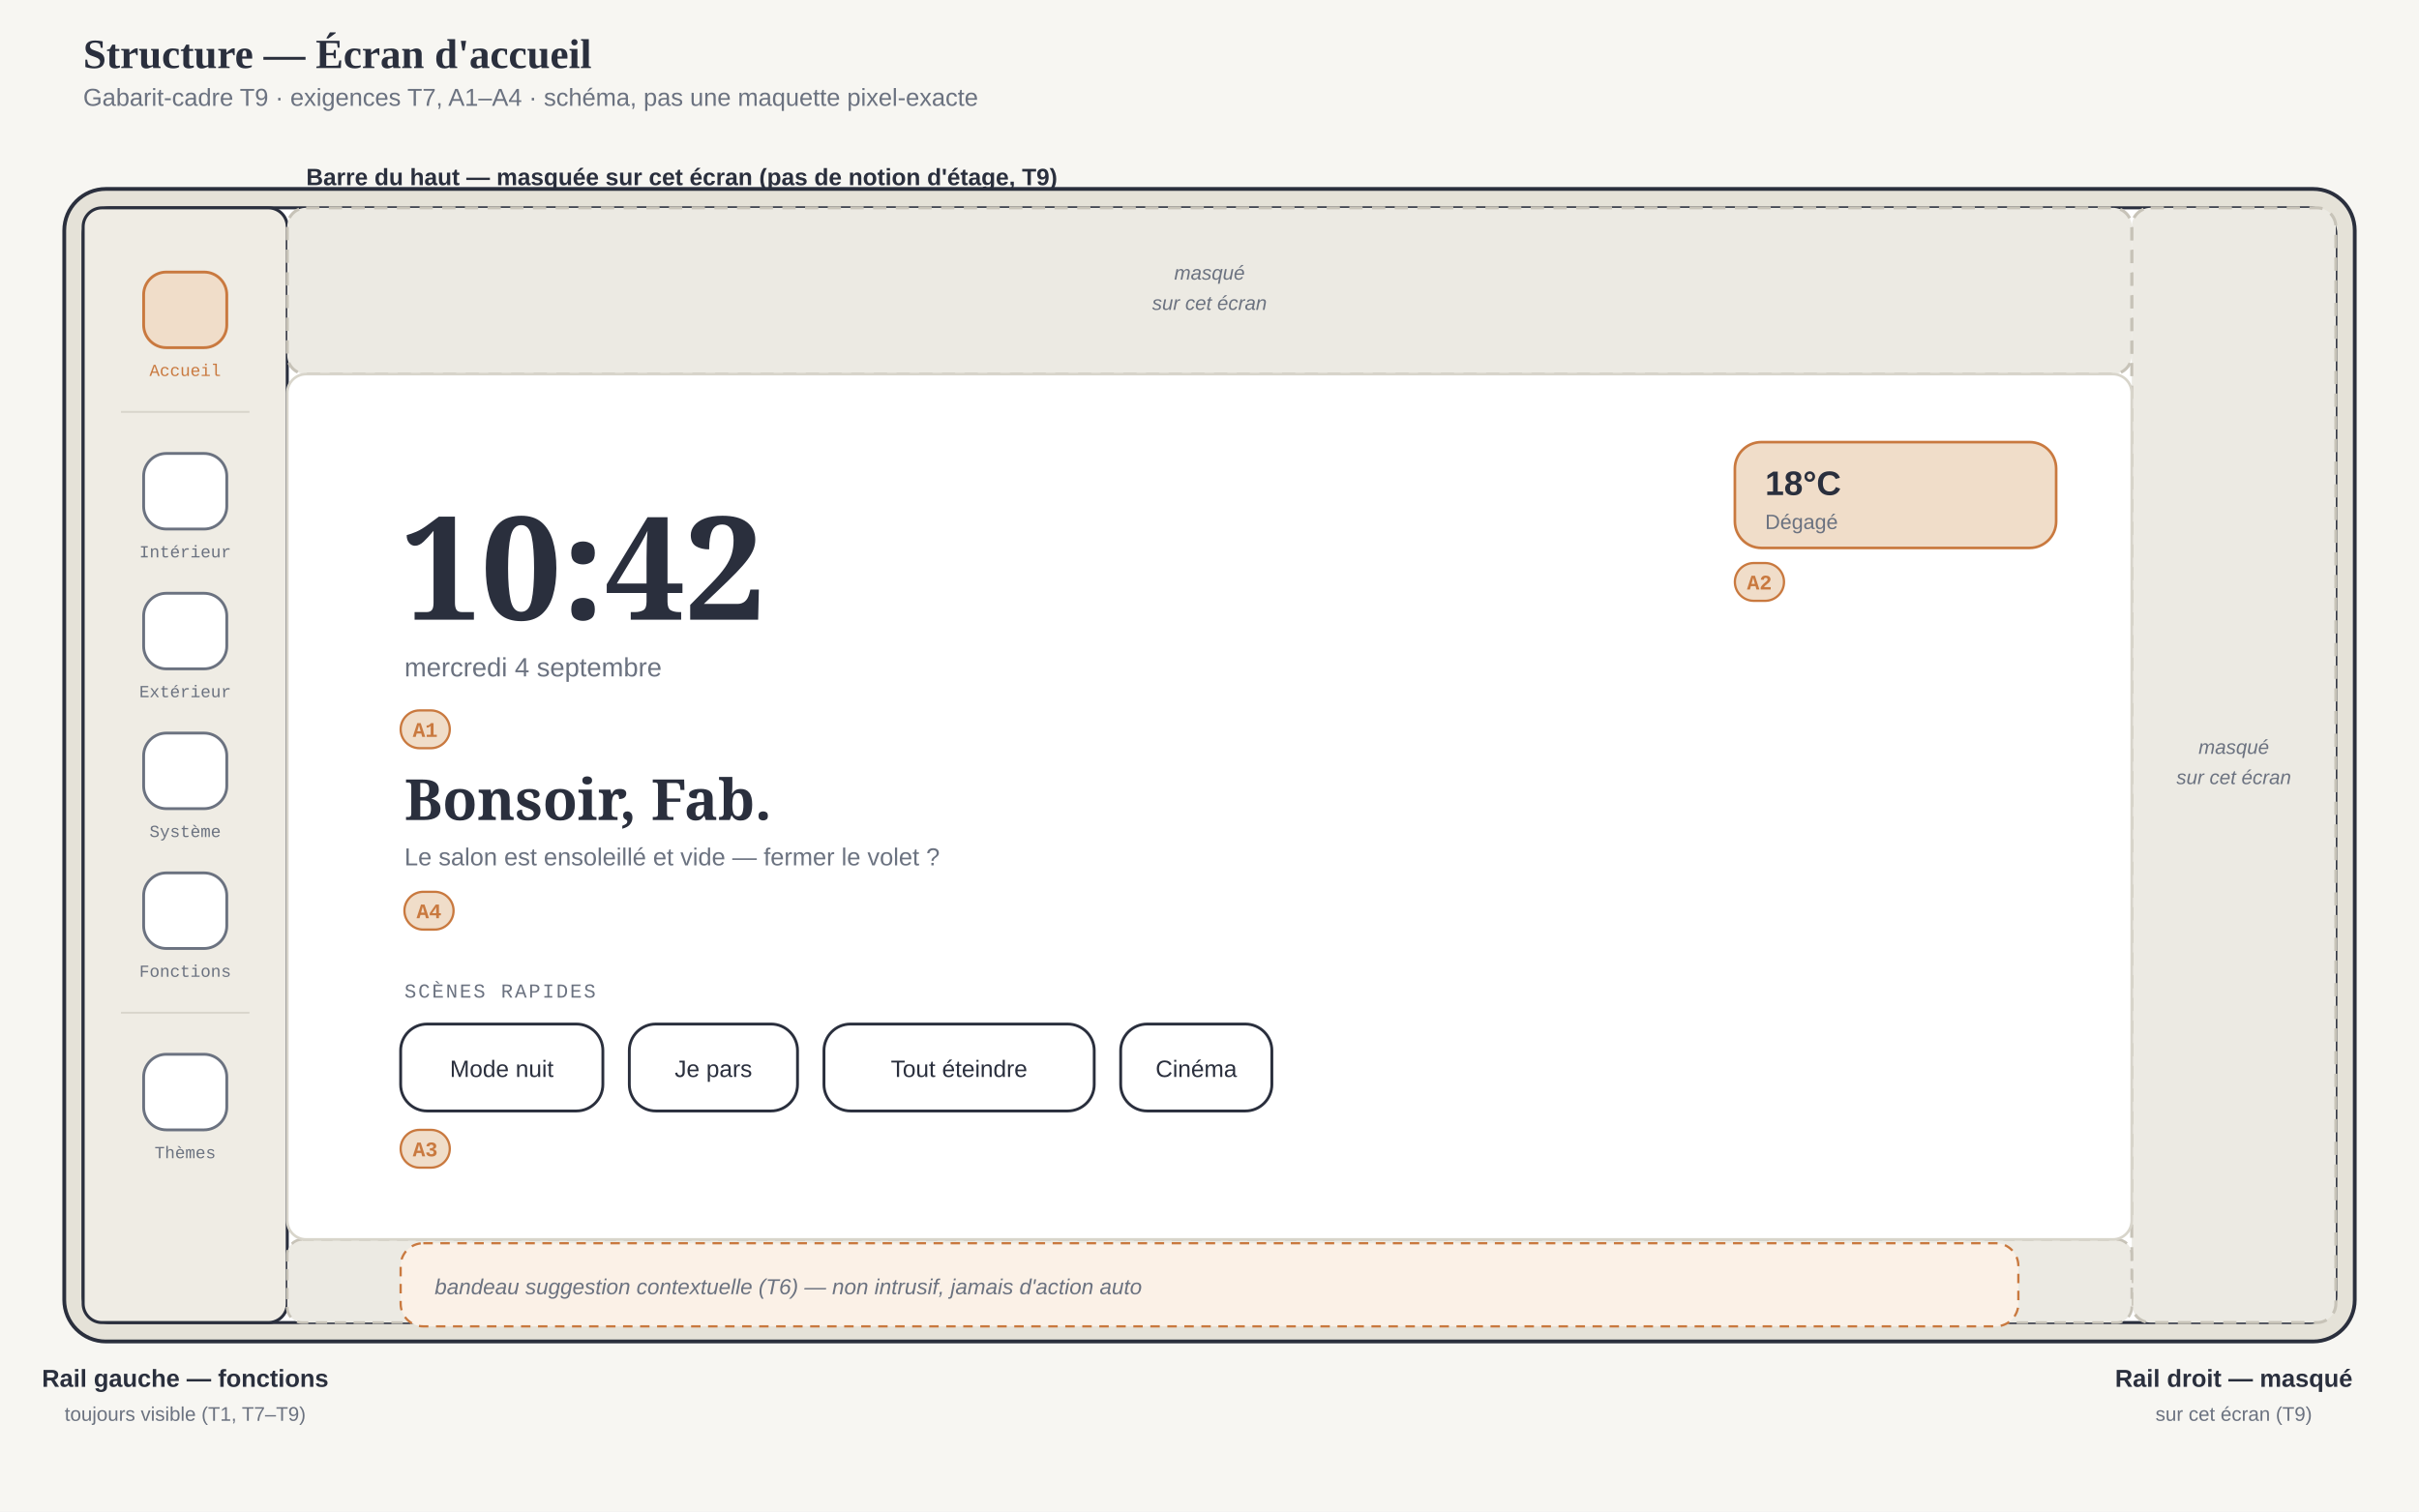
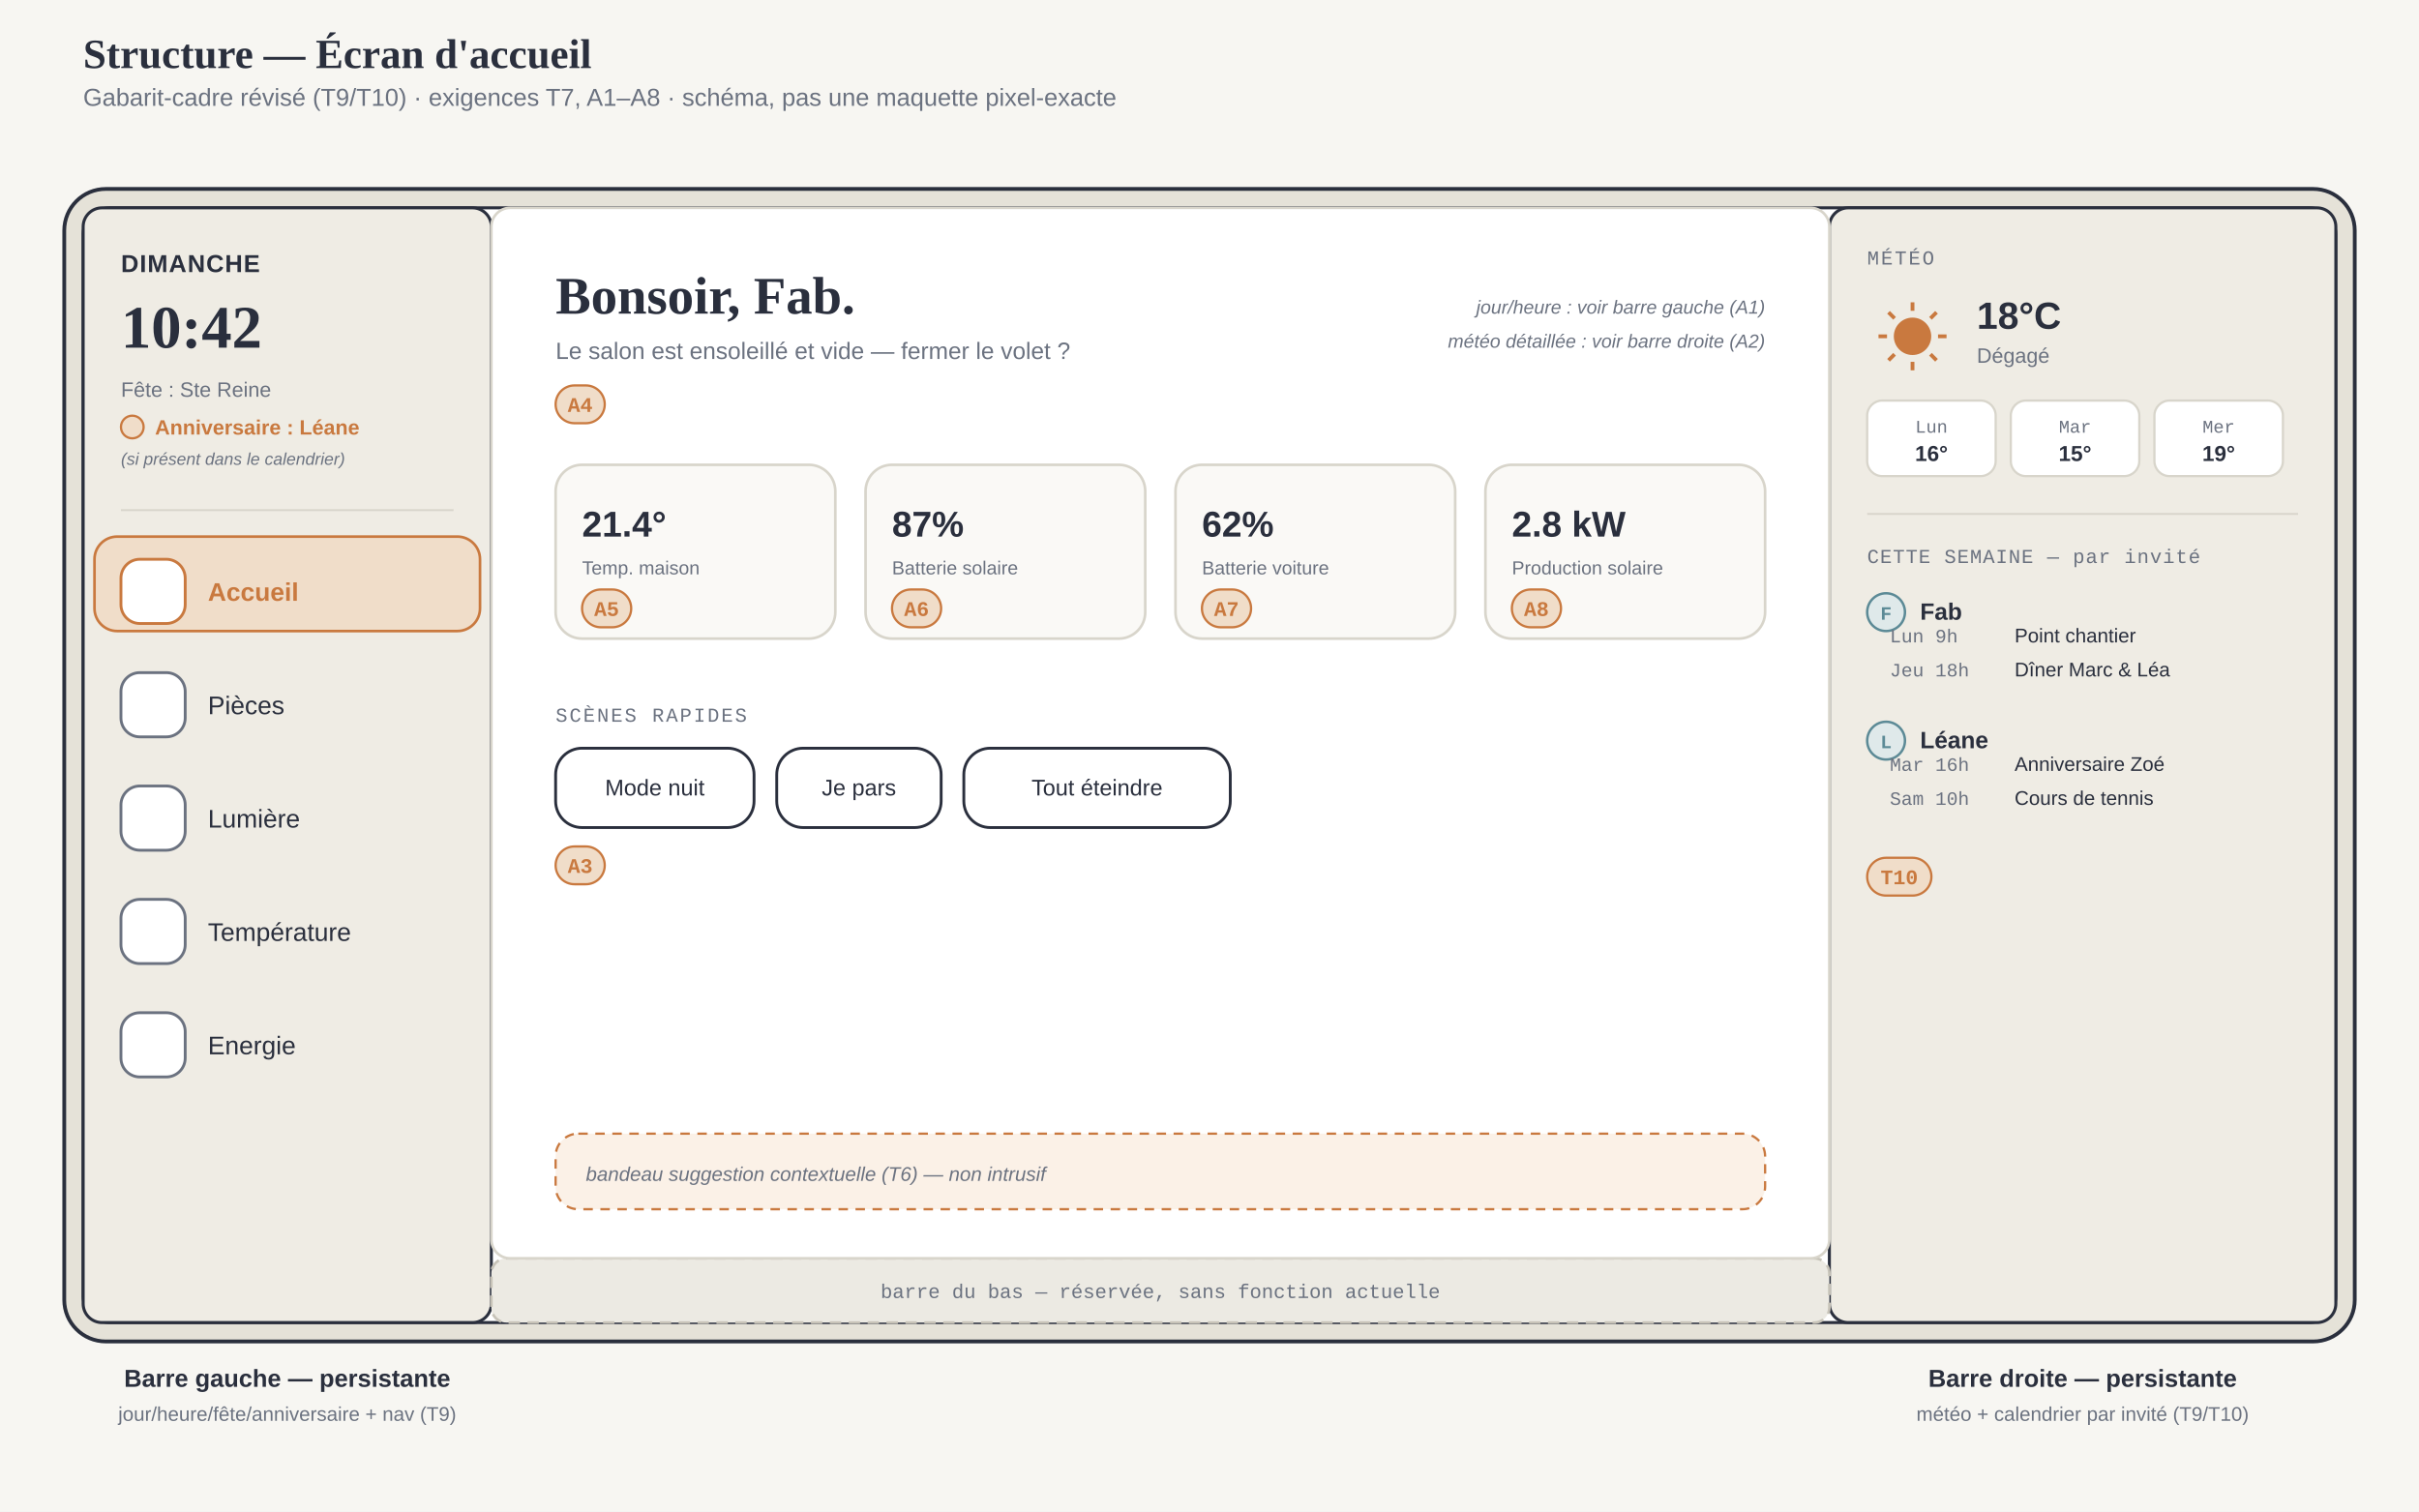
<svg xmlns="http://www.w3.org/2000/svg" viewBox="0 0 1280 800" width="1280" height="800">
  <rect x="0" y="0" width="1280" height="800" fill="#f7f6f2" />
  <text x="44.0" y="36.0" font-family="Georgia, 'Times New Roman', serif" font-size="22" font-weight="700" fill="#2a2f3d" text-anchor="start">Structure — Écran d'accueil</text>
-   <text x="44.0" y="56.0" font-family="Arial, Helvetica, sans-serif" font-size="13" font-weight="400" fill="#6b7280" text-anchor="start">Gabarit-cadre T9 · exigences T7, A1–A4 · schéma, pas une maquette pixel-exacte</text>
+   <text x="44.0" y="56.0" font-family="Arial, Helvetica, sans-serif" font-size="13" font-weight="400" fill="#6b7280" text-anchor="start">Gabarit-cadre révisé (T9/T10) · exigences T7, A1–A8 · schéma, pas une maquette pixel-exacte</text>
  <rect x="34.0" y="100.0" width="1212.0" height="610.0" rx="22" fill="#e5e2d8" stroke="#2a2f3d" stroke-width="2" opacity="1" />
  <rect x="44.0" y="110.0" width="1192.0" height="590.0" rx="14" fill="#ffffff" stroke="#2a2f3d" stroke-width="1.6" opacity="1" />
-   <rect x="44.0" y="110.0" width="108.0" height="590.0" rx="10" fill="#efece4" stroke="#2a2f3d" stroke-width="1.6" opacity="1" />
-   <rect x="76.0" y="144.0" width="44.0" height="40.0" rx="12" fill="#f0ddc9" stroke="#c9793f" stroke-width="1.5" opacity="1" />
-   <text x="98.0" y="199.0" font-family="Consolas, 'Courier New', monospace" font-size="9" font-weight="400" fill="#c9793f" text-anchor="middle">Accueil</text>
-   <line x1="64.0" y1="218.0" x2="132.0" y2="218.0" stroke="#d8d5cb" stroke-width="1" />
-   <rect x="76.0" y="240.0" width="44.0" height="40.0" rx="12" fill="#ffffff" stroke="#6b7280" stroke-width="1.5" opacity="1" />
-   <text x="98.0" y="295.0" font-family="Consolas, 'Courier New', monospace" font-size="9" font-weight="400" fill="#6b7280" text-anchor="middle">Intérieur</text>
-   <rect x="76.0" y="314.0" width="44.0" height="40.0" rx="12" fill="#ffffff" stroke="#6b7280" stroke-width="1.5" opacity="1" />
-   <text x="98.0" y="369.0" font-family="Consolas, 'Courier New', monospace" font-size="9" font-weight="400" fill="#6b7280" text-anchor="middle">Extérieur</text>
-   <rect x="76.0" y="388.0" width="44.0" height="40.0" rx="12" fill="#ffffff" stroke="#6b7280" stroke-width="1.5" opacity="1" />
-   <text x="98.0" y="443.0" font-family="Consolas, 'Courier New', monospace" font-size="9" font-weight="400" fill="#6b7280" text-anchor="middle">Système</text>
-   <rect x="76.0" y="462.0" width="44.0" height="40.0" rx="12" fill="#ffffff" stroke="#6b7280" stroke-width="1.5" opacity="1" />
-   <text x="98.0" y="517.0" font-family="Consolas, 'Courier New', monospace" font-size="9" font-weight="400" fill="#6b7280" text-anchor="middle">Fonctions</text>
-   <line x1="64.0" y1="536.0" x2="132.0" y2="536.0" stroke="#d8d5cb" stroke-width="1" />
-   <rect x="76.0" y="558.0" width="44.0" height="40.0" rx="12" fill="#ffffff" stroke="#6b7280" stroke-width="1.5" opacity="1" />
-   <text x="98.0" y="613.0" font-family="Consolas, 'Courier New', monospace" font-size="9" font-weight="400" fill="#6b7280" text-anchor="middle">Thèmes</text>
-   <text x="98.0" y="734.0" font-family="Arial, Helvetica, sans-serif" font-size="13" font-weight="700" fill="#2a2f3d" text-anchor="middle">Rail gauche — fonctions</text>
-   <text x="98.0" y="752.0" font-family="Arial, Helvetica, sans-serif" font-size="10.5" font-weight="400" fill="#6b7280" text-anchor="middle">toujours visible (T1, T7–T9)</text>
-   <rect x="1128.0" y="110.0" width="108.0" height="590.0" rx="10" fill="#eceae3" stroke="#c7c3b8" stroke-width="1.6" stroke-dasharray="7,5" opacity="1" />
-   <text x="1182.0" y="399.0" font-family="Arial, Helvetica, sans-serif" font-size="10.5" font-weight="400" fill="#6b7280" text-anchor="middle" font-style="italic">masqué</text>
-   <text x="1182.0" y="415.0" font-family="Arial, Helvetica, sans-serif" font-size="10.5" font-weight="400" fill="#6b7280" text-anchor="middle" font-style="italic">sur cet écran</text>
-   <rect x="152.0" y="110.0" width="976.0" height="88.0" rx="10" fill="#eceae3" stroke="#c7c3b8" stroke-width="1.6" stroke-dasharray="7,5" opacity="1" />
-   <text x="640.0" y="148.0" font-family="Arial, Helvetica, sans-serif" font-size="10.5" font-weight="400" fill="#6b7280" text-anchor="middle" font-style="italic">masqué</text>
-   <text x="640.0" y="164.0" font-family="Arial, Helvetica, sans-serif" font-size="10.5" font-weight="400" fill="#6b7280" text-anchor="middle" font-style="italic">sur cet écran</text>
-   <text x="162.0" y="98.0" font-family="Arial, Helvetica, sans-serif" font-size="12.5" font-weight="700" fill="#2a2f3d" text-anchor="start">Barre du haut — masquée sur cet écran (pas de notion d'étage, T9)</text>
-   <text x="1182.0" y="734.0" font-family="Arial, Helvetica, sans-serif" font-size="13" font-weight="700" fill="#2a2f3d" text-anchor="middle">Rail droit — masqué</text>
-   <text x="1182.0" y="752.0" font-family="Arial, Helvetica, sans-serif" font-size="10.5" font-weight="400" fill="#6b7280" text-anchor="middle">sur cet écran (T9)</text>
-   <rect x="152.0" y="656.0" width="976.0" height="44.0" rx="8" fill="#eceae3" stroke="#c7c3b8" stroke-width="1.4" stroke-dasharray="6,4" opacity="1" />
-   <text x="640.0" y="682.0" font-family="Consolas, 'Courier New', monospace" font-size="11" font-weight="400" fill="#6b7280" text-anchor="middle">barre du bas — réservée, sans fonction actuelle</text>
-   <rect x="152.0" y="198.0" width="976.0" height="458.0" rx="10" fill="#ffffff" stroke="#d8d5cb" stroke-width="1.4" opacity="1" />
-   <text x="212.0" y="328.0" font-family="Georgia, serif" font-size="76" font-weight="700" fill="#2a2f3d" text-anchor="start">10:42</text>
-   <text x="214.0" y="358.0" font-family="Arial, Helvetica, sans-serif" font-size="14" font-weight="400" fill="#6b7280" text-anchor="start">mercredi 4 septembre</text>
-   <rect x="212.0" y="376.0" width="26.0" height="20.0" rx="10" fill="#f0ddc9" stroke="#c9793f" stroke-width="1.2" opacity="1" />
-   <text x="225.0" y="390.0" font-family="Consolas, 'Courier New', monospace" font-size="11" font-weight="700" fill="#c9793f" text-anchor="middle">A1</text>
-   <rect x="918.0" y="234.0" width="170.0" height="56.0" rx="14" fill="#f0ddc9" stroke="#c9793f" stroke-width="1.4" opacity="1" />
-   <text x="934.0" y="262.0" font-family="Arial, Helvetica, sans-serif" font-size="18" font-weight="700" fill="#2a2f3d" text-anchor="start">18°C</text>
-   <text x="934.0" y="280.0" font-family="Arial, Helvetica, sans-serif" font-size="11" font-weight="400" fill="#6b7280" text-anchor="start">Dégagé</text>
-   <rect x="918.0" y="298.0" width="26.0" height="20.0" rx="10" fill="#f0ddc9" stroke="#c9793f" stroke-width="1.2" opacity="1" />
-   <text x="931.0" y="312.0" font-family="Consolas, 'Courier New', monospace" font-size="11" font-weight="700" fill="#c9793f" text-anchor="middle">A2</text>
-   <text x="214.0" y="434.0" font-family="Georgia, serif" font-size="30" font-weight="700" fill="#2a2f3d" text-anchor="start">Bonsoir, Fab.</text>
-   <text x="214.0" y="458.0" font-family="Arial, Helvetica, sans-serif" font-size="13" font-weight="400" fill="#6b7280" text-anchor="start">Le salon est ensoleillé et vide — fermer le volet ?</text>
-   <rect x="214.0" y="472.0" width="26.0" height="20.0" rx="10" fill="#f0ddc9" stroke="#c9793f" stroke-width="1.2" opacity="1" />
-   <text x="227.0" y="486.0" font-family="Consolas, 'Courier New', monospace" font-size="11" font-weight="700" fill="#c9793f" text-anchor="middle">A4</text>
-   <text x="214.0" y="528.0" font-family="Consolas, 'Courier New', monospace" font-size="10.5" font-weight="400" fill="#6b7280" text-anchor="start" letter-spacing="1px">SCÈNES RAPIDES</text>
-   <rect x="212.0" y="542.0" width="107.0" height="46.0" rx="14" fill="#ffffff" stroke="#2a2f3d" stroke-width="1.5" opacity="1" />
-   <text x="265.5" y="570.0" font-family="Arial, Helvetica, sans-serif" font-size="12.5" font-weight="400" fill="#2a2f3d" text-anchor="middle">Mode nuit</text>
-   <rect x="333.0" y="542.0" width="89.0" height="46.0" rx="14" fill="#ffffff" stroke="#2a2f3d" stroke-width="1.5" opacity="1" />
-   <text x="377.5" y="570.0" font-family="Arial, Helvetica, sans-serif" font-size="12.5" font-weight="400" fill="#2a2f3d" text-anchor="middle">Je pars</text>
-   <rect x="436.0" y="542.0" width="143.0" height="46.0" rx="14" fill="#ffffff" stroke="#2a2f3d" stroke-width="1.5" opacity="1" />
-   <text x="507.5" y="570.0" font-family="Arial, Helvetica, sans-serif" font-size="12.5" font-weight="400" fill="#2a2f3d" text-anchor="middle">Tout éteindre</text>
-   <rect x="593.0" y="542.0" width="80.0" height="46.0" rx="14" fill="#ffffff" stroke="#2a2f3d" stroke-width="1.5" opacity="1" />
-   <text x="633.0" y="570.0" font-family="Arial, Helvetica, sans-serif" font-size="12.5" font-weight="400" fill="#2a2f3d" text-anchor="middle">Cinéma</text>
-   <rect x="212.0" y="598.0" width="26.0" height="20.0" rx="10" fill="#f0ddc9" stroke="#c9793f" stroke-width="1.2" opacity="1" />
-   <text x="225.0" y="612.0" font-family="Consolas, 'Courier New', monospace" font-size="11" font-weight="700" fill="#c9793f" text-anchor="middle">A3</text>
-   <rect x="212.0" y="658.0" width="856.0" height="44.0" rx="12" fill="#fbf1e7" stroke="#c9793f" stroke-width="1.2" stroke-dasharray="5,4" opacity="1" />
-   <text x="230.0" y="685.0" font-family="Arial, Helvetica, sans-serif" font-size="11.5" font-weight="400" fill="#6b7280" text-anchor="start" font-style="italic">bandeau suggestion contextuelle (T6) — non intrusif, jamais d'action auto</text>
+   <rect x="44.0" y="110.0" width="216.0" height="590.0" rx="10" fill="#efece4" stroke="#2a2f3d" stroke-width="1.6" opacity="1" />
+   <text x="64.0" y="144.0" font-family="Arial, Helvetica, sans-serif" font-size="13" font-weight="700" fill="#2a2f3d" text-anchor="start" letter-spacing="0.5px">DIMANCHE</text>
+   <text x="64.0" y="184.0" font-family="Georgia, 'Times New Roman', serif" font-size="32" font-weight="700" fill="#2a2f3d" text-anchor="start">10:42</text>
+   <text x="64.0" y="210.0" font-family="Arial, Helvetica, sans-serif" font-size="11" font-weight="400" fill="#6b7280" text-anchor="start">Fête : Ste Reine</text>
+   <circle cx="70.0" cy="226.0" r="6.0" fill="#f0ddc9" stroke="#c9793f" stroke-width="1.2" />
+   <text x="82.0" y="230.0" font-family="Arial, Helvetica, sans-serif" font-size="11" font-weight="700" fill="#c9793f" text-anchor="start">Anniversaire : Léane</text>
+   <text x="64.0" y="246.0" font-family="Arial, Helvetica, sans-serif" font-size="9" font-weight="400" fill="#6b7280" text-anchor="start" font-style="italic">(si présent dans le calendrier)</text>
+   <line x1="64.0" y1="270.0" x2="240.0" y2="270.0" stroke="#d8d5cb" stroke-width="1" />
+   <rect x="50.0" y="284.0" width="204.0" height="50.0" rx="12" fill="#f0ddc9" stroke="#c9793f" stroke-width="1.4" opacity="1" />
+   <rect x="64.0" y="296.0" width="34.0" height="34.0" rx="10" fill="#ffffff" stroke="#c9793f" stroke-width="1.5" opacity="1" />
+   <text x="110.0" y="318.0" font-family="Arial, Helvetica, sans-serif" font-size="13.5" font-weight="700" fill="#c9793f" text-anchor="start">Accueil</text>
+   <rect x="64.0" y="356.0" width="34.0" height="34.0" rx="10" fill="#ffffff" stroke="#6b7280" stroke-width="1.5" opacity="1" />
+   <text x="110.0" y="378.0" font-family="Arial, Helvetica, sans-serif" font-size="13.5" font-weight="400" fill="#2a2f3d" text-anchor="start">Pièces</text>
+   <rect x="64.0" y="416.0" width="34.0" height="34.0" rx="10" fill="#ffffff" stroke="#6b7280" stroke-width="1.5" opacity="1" />
+   <text x="110.0" y="438.0" font-family="Arial, Helvetica, sans-serif" font-size="13.5" font-weight="400" fill="#2a2f3d" text-anchor="start">Lumière</text>
+   <rect x="64.0" y="476.0" width="34.0" height="34.0" rx="10" fill="#ffffff" stroke="#6b7280" stroke-width="1.5" opacity="1" />
+   <text x="110.0" y="498.0" font-family="Arial, Helvetica, sans-serif" font-size="13.5" font-weight="400" fill="#2a2f3d" text-anchor="start">Température</text>
+   <rect x="64.0" y="536.0" width="34.0" height="34.0" rx="10" fill="#ffffff" stroke="#6b7280" stroke-width="1.5" opacity="1" />
+   <text x="110.0" y="558.0" font-family="Arial, Helvetica, sans-serif" font-size="13.5" font-weight="400" fill="#2a2f3d" text-anchor="start">Energie</text>
+   <text x="152.0" y="734.0" font-family="Arial, Helvetica, sans-serif" font-size="13" font-weight="700" fill="#2a2f3d" text-anchor="middle">Barre gauche — persistante</text>
+   <text x="152.0" y="752.0" font-family="Arial, Helvetica, sans-serif" font-size="10.5" font-weight="400" fill="#6b7280" text-anchor="middle">jour/heure/fête/anniversaire + nav (T9)</text>
+   <rect x="968.0" y="110.0" width="268.0" height="590.0" rx="10" fill="#efece4" stroke="#2a2f3d" stroke-width="1.6" opacity="1" />
+   <text x="988.0" y="140.0" font-family="Consolas, 'Courier New', monospace" font-size="10.5" font-weight="400" fill="#6b7280" text-anchor="start" letter-spacing="1px">MÉTÉO</text>
+   <circle cx="1012.0" cy="178.0" r="9.9" fill="#c9793f" stroke="none" stroke-width="1.4" />
+   <line x1="1025.5" y1="178.0" x2="1030.0" y2="178.0" stroke="#c9793f" stroke-width="2" />
+   <line x1="1021.5" y1="187.5" x2="1024.7" y2="190.7" stroke="#c9793f" stroke-width="2" />
+   <line x1="1012.0" y1="191.5" x2="1012.0" y2="196.0" stroke="#c9793f" stroke-width="2" />
+   <line x1="1002.5" y1="187.5" x2="999.3" y2="190.7" stroke="#c9793f" stroke-width="2" />
+   <line x1="998.5" y1="178.0" x2="994.0" y2="178.0" stroke="#c9793f" stroke-width="2" />
+   <line x1="1002.5" y1="168.5" x2="999.3" y2="165.3" stroke="#c9793f" stroke-width="2" />
+   <line x1="1012.0" y1="164.5" x2="1012.0" y2="160.0" stroke="#c9793f" stroke-width="2" />
+   <line x1="1021.5" y1="168.5" x2="1024.7" y2="165.3" stroke="#c9793f" stroke-width="2" />
+   <text x="1046.0" y="174.0" font-family="Arial, Helvetica, sans-serif" font-size="20" font-weight="700" fill="#2a2f3d" text-anchor="start">18°C</text>
+   <text x="1046.0" y="192.0" font-family="Arial, Helvetica, sans-serif" font-size="11" font-weight="400" fill="#6b7280" text-anchor="start">Dégagé</text>
+   <rect x="988.0" y="212.0" width="68.0" height="40.0" rx="8" fill="#ffffff" stroke="#d8d5cb" stroke-width="1.2" opacity="1" />
+   <text x="1022.0" y="229.0" font-family="Consolas, 'Courier New', monospace" font-size="9.5" font-weight="400" fill="#6b7280" text-anchor="middle">Lun</text>
+   <text x="1022.0" y="244.0" font-family="Arial, Helvetica, sans-serif" font-size="11.5" font-weight="700" fill="#2a2f3d" text-anchor="middle">16°</text>
+   <rect x="1064.0" y="212.0" width="68.0" height="40.0" rx="8" fill="#ffffff" stroke="#d8d5cb" stroke-width="1.2" opacity="1" />
+   <text x="1098.0" y="229.0" font-family="Consolas, 'Courier New', monospace" font-size="9.5" font-weight="400" fill="#6b7280" text-anchor="middle">Mar</text>
+   <text x="1098.0" y="244.0" font-family="Arial, Helvetica, sans-serif" font-size="11.5" font-weight="700" fill="#2a2f3d" text-anchor="middle">15°</text>
+   <rect x="1140.0" y="212.0" width="68.0" height="40.0" rx="8" fill="#ffffff" stroke="#d8d5cb" stroke-width="1.2" opacity="1" />
+   <text x="1174.0" y="229.0" font-family="Consolas, 'Courier New', monospace" font-size="9.5" font-weight="400" fill="#6b7280" text-anchor="middle">Mer</text>
+   <text x="1174.0" y="244.0" font-family="Arial, Helvetica, sans-serif" font-size="11.5" font-weight="700" fill="#2a2f3d" text-anchor="middle">19°</text>
+   <line x1="988.0" y1="272.0" x2="1216.0" y2="272.0" stroke="#d8d5cb" stroke-width="1" />
+   <text x="988.0" y="298.0" font-family="Consolas, 'Courier New', monospace" font-size="10.5" font-weight="400" fill="#6b7280" text-anchor="start" letter-spacing="0.5px">CETTE SEMAINE — par invité</text>
+   <circle cx="998.0" cy="324.0" r="10.0" fill="#dfe9ea" stroke="#5c8a96" stroke-width="1.3" />
+   <text x="998.0" y="328.0" font-family="Consolas, 'Courier New', monospace" font-size="10" font-weight="700" fill="#5c8a96" text-anchor="middle">F</text>
+   <text x="1016.0" y="328.0" font-family="Arial, Helvetica, sans-serif" font-size="12.5" font-weight="700" fill="#2a2f3d" text-anchor="start">Fab</text>
+   <text x="1000.0" y="340.0" font-family="Consolas, 'Courier New', monospace" font-size="10" font-weight="400" fill="#6b7280" text-anchor="start">Lun 9h</text>
+   <text x="1066.0" y="340.0" font-family="Arial, Helvetica, sans-serif" font-size="10.5" font-weight="400" fill="#2a2f3d" text-anchor="start">Point chantier</text>
+   <text x="1000.0" y="358.0" font-family="Consolas, 'Courier New', monospace" font-size="10" font-weight="400" fill="#6b7280" text-anchor="start">Jeu 18h</text>
+   <text x="1066.0" y="358.0" font-family="Arial, Helvetica, sans-serif" font-size="10.5" font-weight="400" fill="#2a2f3d" text-anchor="start">Dîner Marc &amp; Léa</text>
+   <circle cx="998.0" cy="392.0" r="10.0" fill="#dfe9ea" stroke="#5c8a96" stroke-width="1.3" />
+   <text x="998.0" y="396.0" font-family="Consolas, 'Courier New', monospace" font-size="10" font-weight="700" fill="#5c8a96" text-anchor="middle">L</text>
+   <text x="1016.0" y="396.0" font-family="Arial, Helvetica, sans-serif" font-size="12.5" font-weight="700" fill="#2a2f3d" text-anchor="start">Léane</text>
+   <text x="1000.0" y="408.0" font-family="Consolas, 'Courier New', monospace" font-size="10" font-weight="400" fill="#6b7280" text-anchor="start">Mar 16h</text>
+   <text x="1066.0" y="408.0" font-family="Arial, Helvetica, sans-serif" font-size="10.5" font-weight="400" fill="#2a2f3d" text-anchor="start">Anniversaire Zoé</text>
+   <text x="1000.0" y="426.0" font-family="Consolas, 'Courier New', monospace" font-size="10" font-weight="400" fill="#6b7280" text-anchor="start">Sam 10h</text>
+   <text x="1066.0" y="426.0" font-family="Arial, Helvetica, sans-serif" font-size="10.5" font-weight="400" fill="#2a2f3d" text-anchor="start">Cours de tennis</text>
+   <rect x="988.0" y="454.0" width="34.0" height="20.0" rx="10" fill="#f0ddc9" stroke="#c9793f" stroke-width="1.2" opacity="1" />
+   <text x="1005.0" y="468.0" font-family="Consolas, 'Courier New', monospace" font-size="11" font-weight="700" fill="#c9793f" text-anchor="middle">T10</text>
+   <text x="1102.0" y="734.0" font-family="Arial, Helvetica, sans-serif" font-size="13" font-weight="700" fill="#2a2f3d" text-anchor="middle">Barre droite — persistante</text>
+   <text x="1102.0" y="752.0" font-family="Arial, Helvetica, sans-serif" font-size="10.5" font-weight="400" fill="#6b7280" text-anchor="middle">météo + calendrier par invité (T9/T10)</text>
+   <rect x="260.0" y="666.0" width="708.0" height="34.0" rx="8" fill="#eceae3" stroke="#c7c3b8" stroke-width="1.4" stroke-dasharray="6,4" opacity="1" />
+   <text x="614.0" y="687.0" font-family="Consolas, 'Courier New', monospace" font-size="10.5" font-weight="400" fill="#6b7280" text-anchor="middle">barre du bas — réservée, sans fonction actuelle</text>
+   <rect x="260.0" y="110.0" width="708.0" height="556.0" rx="10" fill="#ffffff" stroke="#d8d5cb" stroke-width="1.4" opacity="1" />
+   <text x="294.0" y="166.0" font-family="Georgia, 'Times New Roman', serif" font-size="28" font-weight="700" fill="#2a2f3d" text-anchor="start">Bonsoir, Fab.</text>
+   <text x="294.0" y="190.0" font-family="Arial, Helvetica, sans-serif" font-size="12.5" font-weight="400" fill="#6b7280" text-anchor="start">Le salon est ensoleillé et vide — fermer le volet ?</text>
+   <rect x="294.0" y="204.0" width="26.0" height="20.0" rx="10" fill="#f0ddc9" stroke="#c9793f" stroke-width="1.2" opacity="1" />
+   <text x="307.0" y="218.0" font-family="Consolas, 'Courier New', monospace" font-size="11" font-weight="700" fill="#c9793f" text-anchor="middle">A4</text>
+   <text x="934.0" y="166.0" font-family="Arial, Helvetica, sans-serif" font-size="10" font-weight="400" fill="#6b7280" text-anchor="end" font-style="italic">jour/heure : voir barre gauche (A1)</text>
+   <text x="934.0" y="184.0" font-family="Arial, Helvetica, sans-serif" font-size="10" font-weight="400" fill="#6b7280" text-anchor="end" font-style="italic">météo détaillée : voir barre droite (A2)</text>
+   <rect x="294.0" y="246.0" width="148.0" height="92.0" rx="14" fill="#faf9f6" stroke="#d8d5cb" stroke-width="1.4" opacity="1" />
+   <text x="308.0" y="284.0" font-family="Arial, Helvetica, sans-serif" font-size="19" font-weight="700" fill="#2a2f3d" text-anchor="start">21.4°</text>
+   <text x="308.0" y="304.0" font-family="Arial, Helvetica, sans-serif" font-size="10" font-weight="400" fill="#6b7280" text-anchor="start">Temp. maison</text>
+   <rect x="308.0" y="312.0" width="26.0" height="20.0" rx="10" fill="#f0ddc9" stroke="#c9793f" stroke-width="1.2" opacity="1" />
+   <text x="321.0" y="326.0" font-family="Consolas, 'Courier New', monospace" font-size="11" font-weight="700" fill="#c9793f" text-anchor="middle">A5</text>
+   <rect x="458.0" y="246.0" width="148.0" height="92.0" rx="14" fill="#faf9f6" stroke="#d8d5cb" stroke-width="1.4" opacity="1" />
+   <text x="472.0" y="284.0" font-family="Arial, Helvetica, sans-serif" font-size="19" font-weight="700" fill="#2a2f3d" text-anchor="start">87%</text>
+   <text x="472.0" y="304.0" font-family="Arial, Helvetica, sans-serif" font-size="10" font-weight="400" fill="#6b7280" text-anchor="start">Batterie solaire</text>
+   <rect x="472.0" y="312.0" width="26.0" height="20.0" rx="10" fill="#f0ddc9" stroke="#c9793f" stroke-width="1.2" opacity="1" />
+   <text x="485.0" y="326.0" font-family="Consolas, 'Courier New', monospace" font-size="11" font-weight="700" fill="#c9793f" text-anchor="middle">A6</text>
+   <rect x="622.0" y="246.0" width="148.0" height="92.0" rx="14" fill="#faf9f6" stroke="#d8d5cb" stroke-width="1.4" opacity="1" />
+   <text x="636.0" y="284.0" font-family="Arial, Helvetica, sans-serif" font-size="19" font-weight="700" fill="#2a2f3d" text-anchor="start">62%</text>
+   <text x="636.0" y="304.0" font-family="Arial, Helvetica, sans-serif" font-size="10" font-weight="400" fill="#6b7280" text-anchor="start">Batterie voiture</text>
+   <rect x="636.0" y="312.0" width="26.0" height="20.0" rx="10" fill="#f0ddc9" stroke="#c9793f" stroke-width="1.2" opacity="1" />
+   <text x="649.0" y="326.0" font-family="Consolas, 'Courier New', monospace" font-size="11" font-weight="700" fill="#c9793f" text-anchor="middle">A7</text>
+   <rect x="786.0" y="246.0" width="148.0" height="92.0" rx="14" fill="#faf9f6" stroke="#d8d5cb" stroke-width="1.4" opacity="1" />
+   <text x="800.0" y="284.0" font-family="Arial, Helvetica, sans-serif" font-size="19" font-weight="700" fill="#2a2f3d" text-anchor="start">2.8 kW</text>
+   <text x="800.0" y="304.0" font-family="Arial, Helvetica, sans-serif" font-size="10" font-weight="400" fill="#6b7280" text-anchor="start">Production solaire</text>
+   <rect x="800.0" y="312.0" width="26.0" height="20.0" rx="10" fill="#f0ddc9" stroke="#c9793f" stroke-width="1.2" opacity="1" />
+   <text x="813.0" y="326.0" font-family="Consolas, 'Courier New', monospace" font-size="11" font-weight="700" fill="#c9793f" text-anchor="middle">A8</text>
+   <text x="294.0" y="382.0" font-family="Consolas, 'Courier New', monospace" font-size="10.5" font-weight="400" fill="#6b7280" text-anchor="start" letter-spacing="1px">SCÈNES RAPIDES</text>
+   <rect x="294.0" y="396.0" width="105.0" height="42.0" rx="14" fill="#ffffff" stroke="#2a2f3d" stroke-width="1.5" opacity="1" />
+   <text x="346.5" y="421.0" font-family="Arial, Helvetica, sans-serif" font-size="12" font-weight="400" fill="#2a2f3d" text-anchor="middle">Mode nuit</text>
+   <rect x="411.0" y="396.0" width="87.0" height="42.0" rx="14" fill="#ffffff" stroke="#2a2f3d" stroke-width="1.5" opacity="1" />
+   <text x="454.5" y="421.0" font-family="Arial, Helvetica, sans-serif" font-size="12" font-weight="400" fill="#2a2f3d" text-anchor="middle">Je pars</text>
+   <rect x="510.0" y="396.0" width="141.0" height="42.0" rx="14" fill="#ffffff" stroke="#2a2f3d" stroke-width="1.5" opacity="1" />
+   <text x="580.5" y="421.0" font-family="Arial, Helvetica, sans-serif" font-size="12" font-weight="400" fill="#2a2f3d" text-anchor="middle">Tout éteindre</text>
+   <rect x="294.0" y="448.0" width="26.0" height="20.0" rx="10" fill="#f0ddc9" stroke="#c9793f" stroke-width="1.2" opacity="1" />
+   <text x="307.0" y="462.0" font-family="Consolas, 'Courier New', monospace" font-size="11" font-weight="700" fill="#c9793f" text-anchor="middle">A3</text>
+   <rect x="294.0" y="600.0" width="640.0" height="40.0" rx="12" fill="#fbf1e7" stroke="#c9793f" stroke-width="1.2" stroke-dasharray="5,4" opacity="1" />
+   <text x="310.0" y="625.0" font-family="Arial, Helvetica, sans-serif" font-size="10.5" font-weight="400" fill="#6b7280" text-anchor="start" font-style="italic">bandeau suggestion contextuelle (T6) — non intrusif</text>
</svg>
